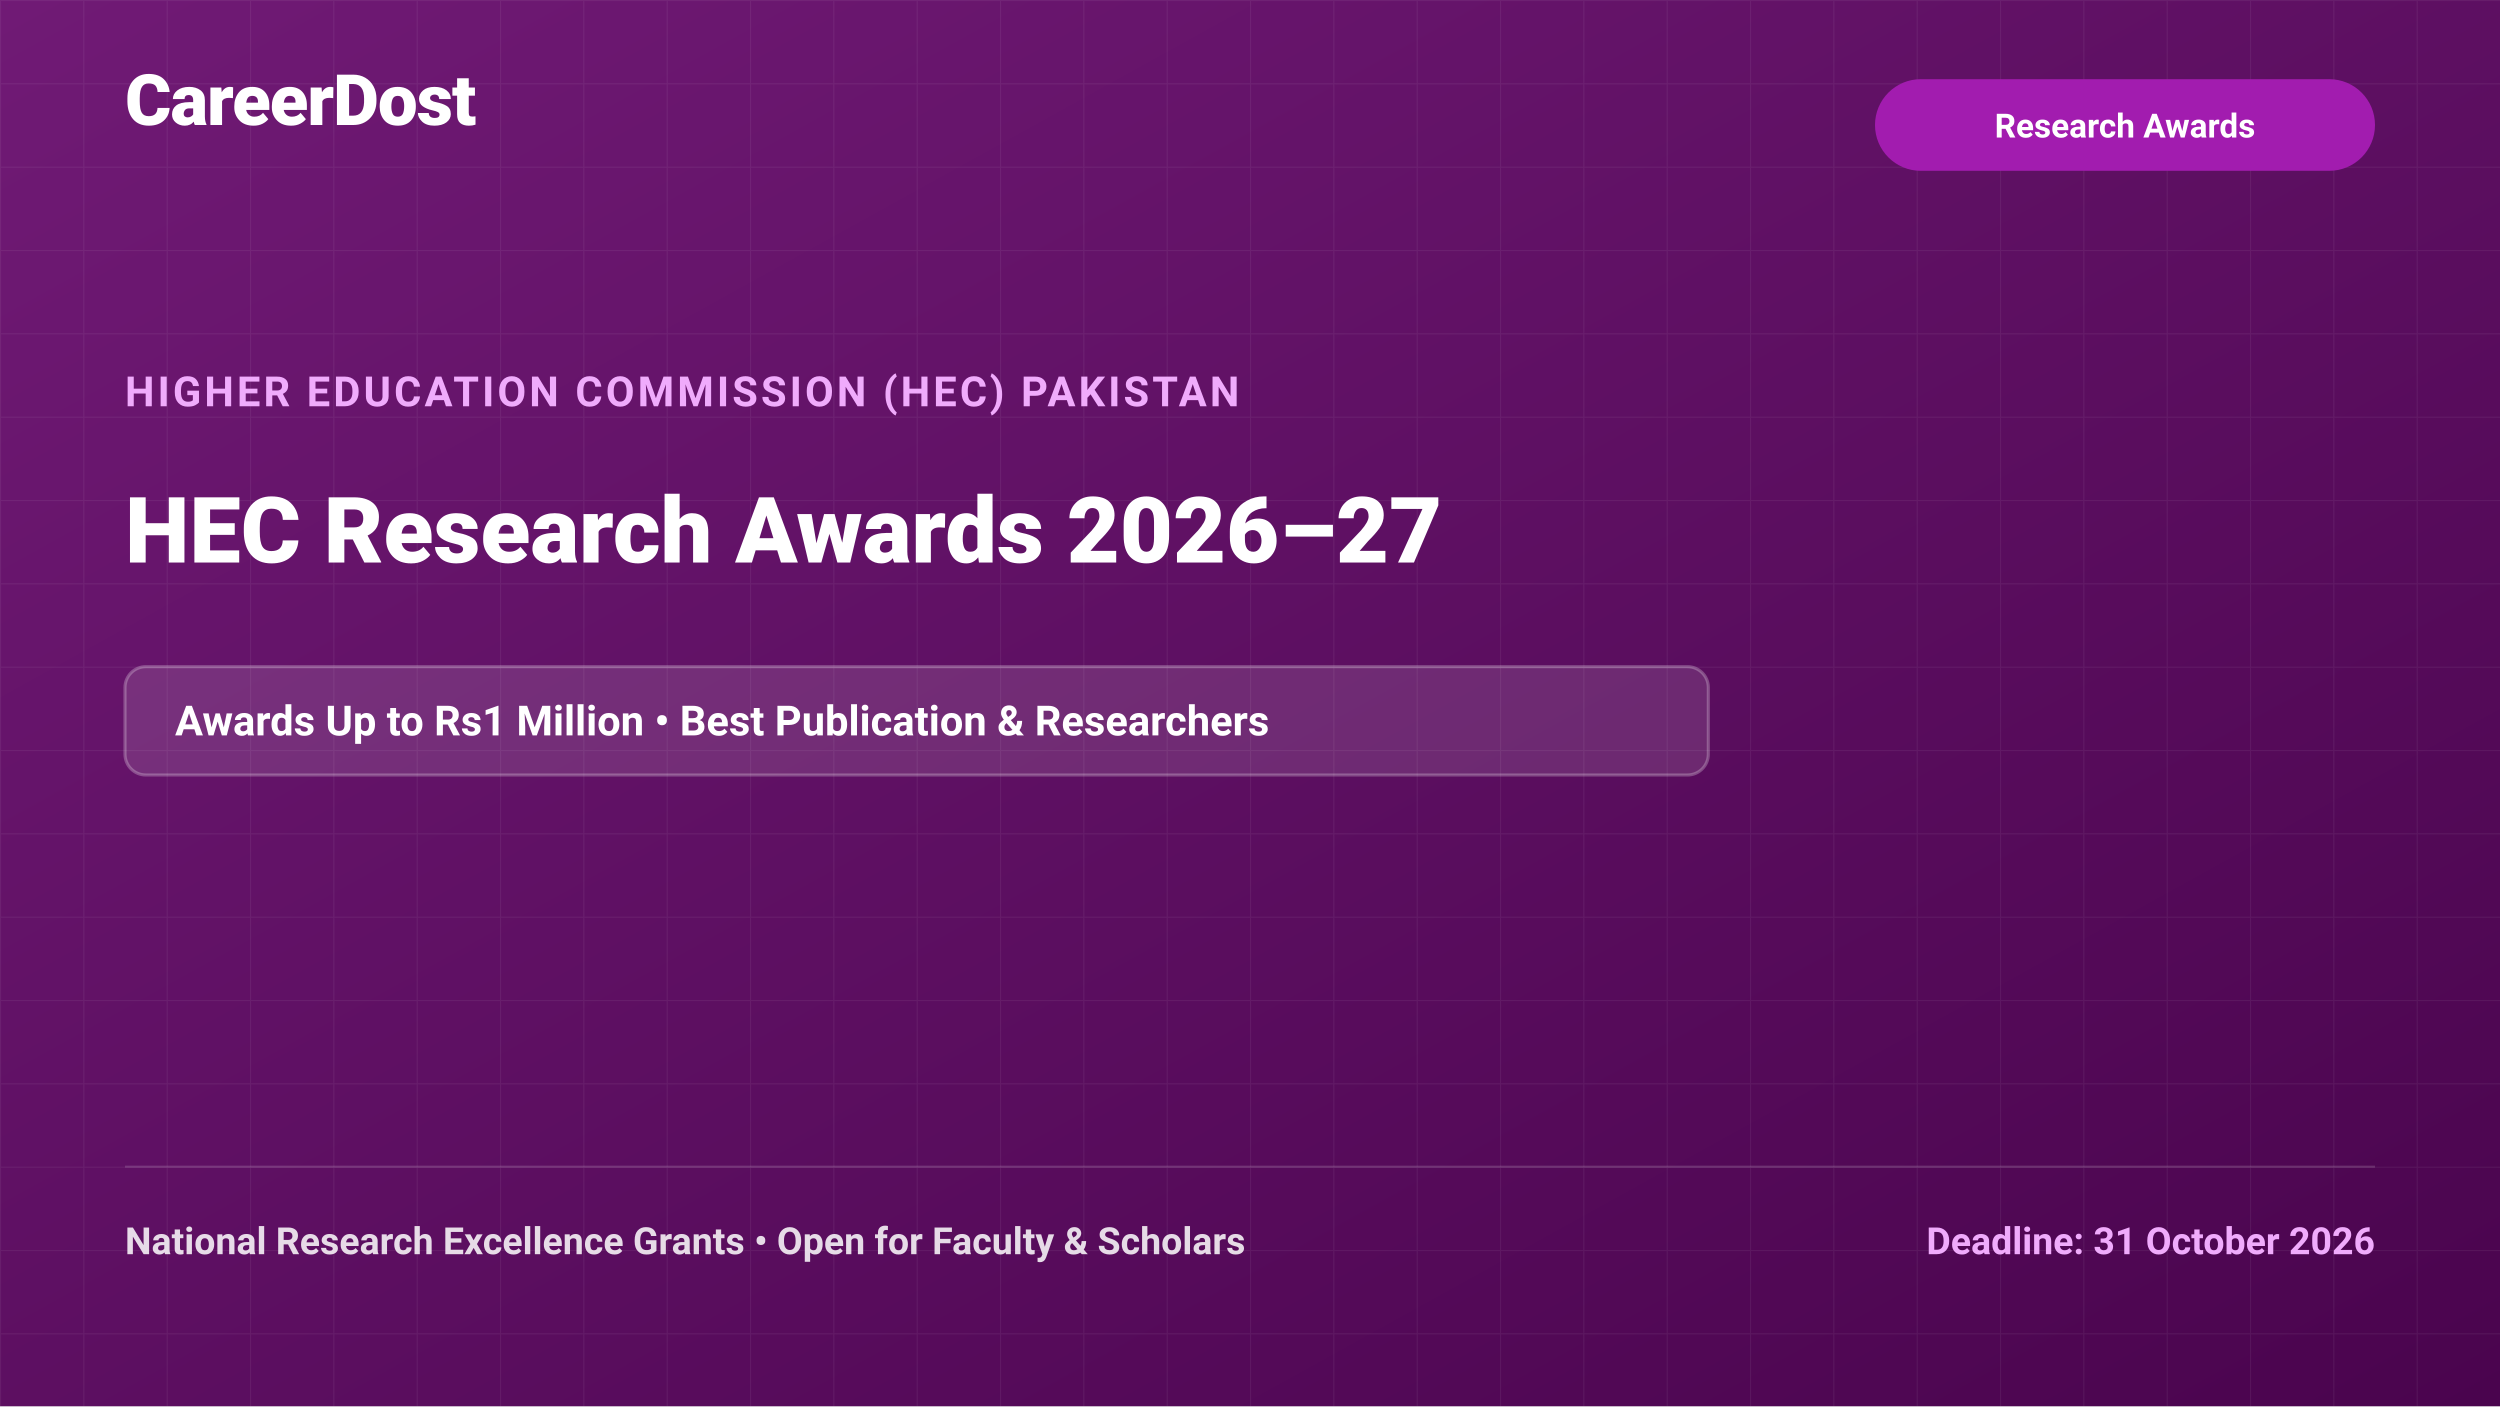
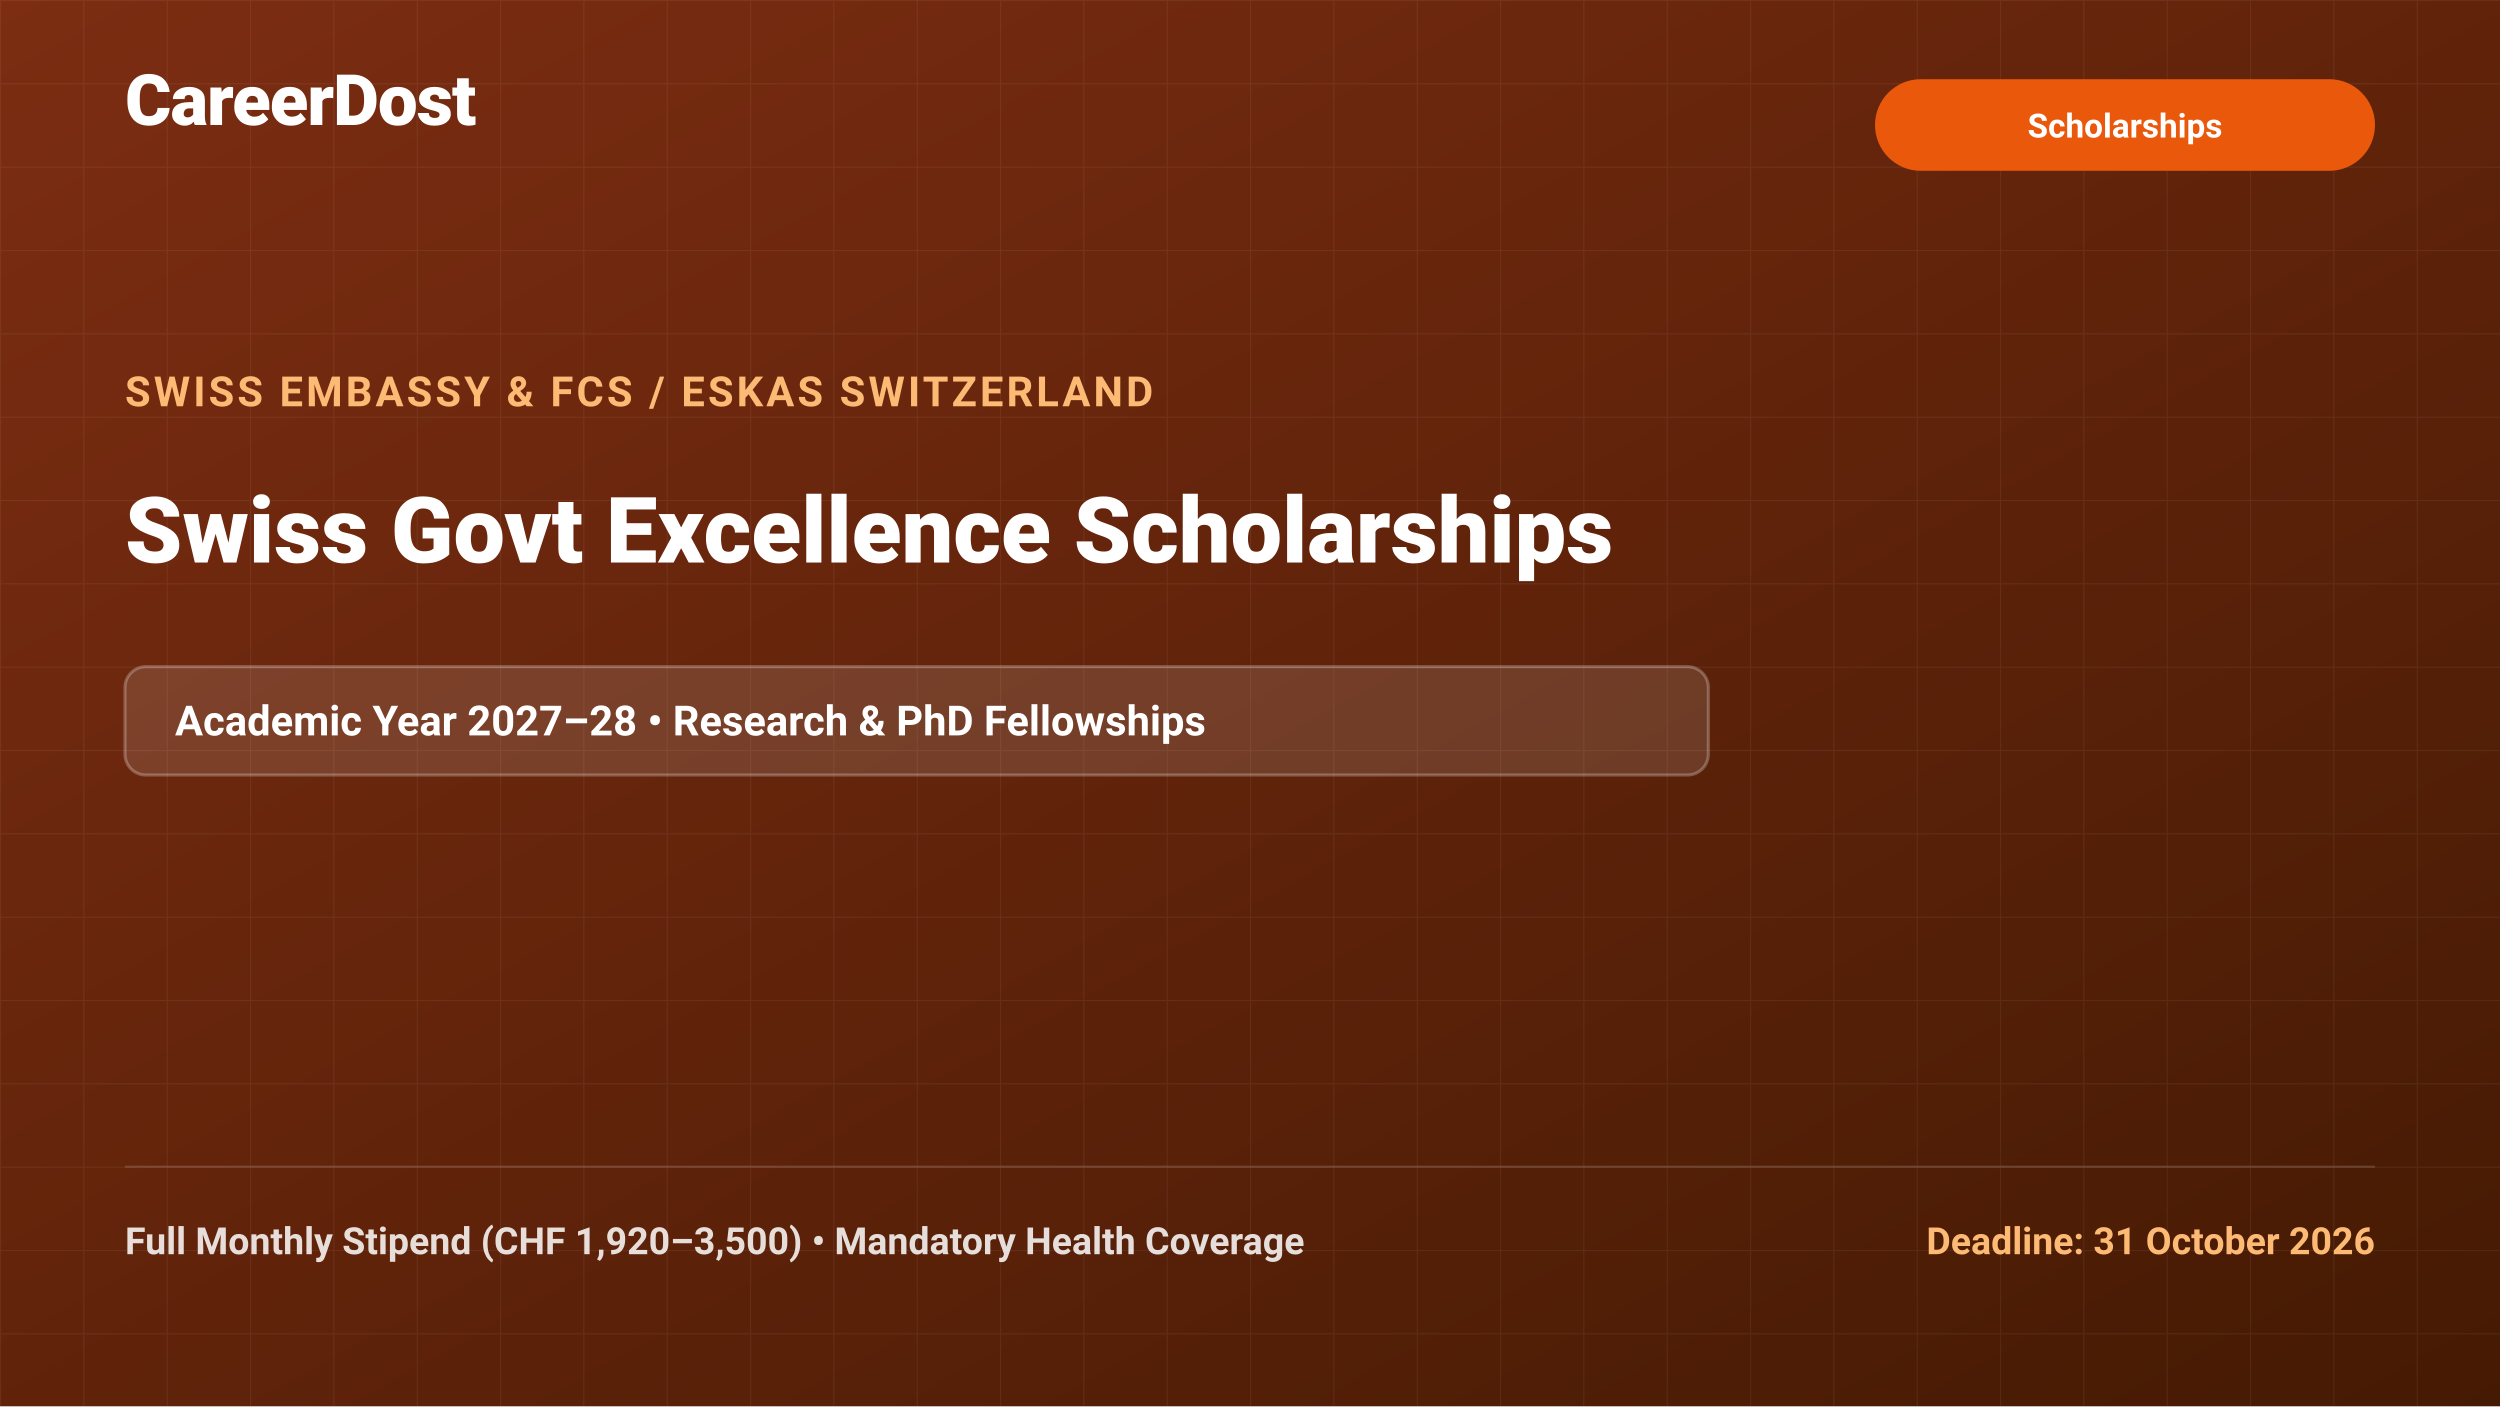
<svg xmlns="http://www.w3.org/2000/svg" viewBox="0 0 1200 675" width="1200" height="675">
  <defs>
-     <linearGradient id="bgGrad_hec-outstanding-research-awards-2026-27" x1="0%" y1="0%" x2="100%" y2="100%">
-       <stop offset="0%" stop-color="#701a75" />
-       <stop offset="100%" stop-color="#4a044e" />
+     <linearGradient id="bgGrad_swiss-government-excellence-scholarships-2027" x1="0%" y1="0%" x2="100%" y2="100%">
+       <stop offset="0%" stop-color="#7c2d12" />
+       <stop offset="100%" stop-color="#451a03" />
    </linearGradient>
-     <pattern id="grid_hec-outstanding-research-awards-2026-27" width="40" height="40" patternUnits="userSpaceOnUse">
+     <pattern id="grid_swiss-government-excellence-scholarships-2027" width="40" height="40" patternUnits="userSpaceOnUse">
      <path d="M 40 0 L 0 0 0 40" fill="none" stroke="rgba(255,255,255,0.06)" stroke-width="1" />
    </pattern>
  </defs>
-   <rect width="1200" height="675" fill="url(#bgGrad_hec-outstanding-research-awards-2026-27)" />
-   <rect width="1200" height="675" fill="url(#grid_hec-outstanding-research-awards-2026-27)" />
+   <rect width="1200" height="675" fill="url(#bgGrad_swiss-government-excellence-scholarships-2027)" />
+   <rect width="1200" height="675" fill="url(#grid_swiss-government-excellence-scholarships-2027)" />
  <g transform="translate(60, 60)">
    <text font-family="'Segoe UI', -apple-system, BlinkMacSystemFont, Roboto, sans-serif" font-weight="900" font-size="34" fill="#ffffff" letter-spacing="-0.5">
      CareerDost
    </text>
-     <rect x="840" y="-22" width="240" height="44" rx="22" fill="#a21caf" />
+     <rect x="840" y="-22" width="240" height="44" rx="22" fill="#ea580c" />
    <text x="960" y="6" font-family="'Segoe UI', -apple-system, BlinkMacSystemFont, Roboto, sans-serif" font-weight="700" font-size="16" fill="#ffffff" text-anchor="middle">
-       Research Awards
+       Scholarships
    </text>
  </g>
  <g transform="translate(60, 195)">
-     <text font-family="'Segoe UI', -apple-system, BlinkMacSystemFont, Roboto, sans-serif" font-weight="700" font-size="20" fill="#f0abfc" letter-spacing="1.5">
-       HIGHER EDUCATION COMMISSION (HEC) PAKISTAN
+     <text font-family="'Segoe UI', -apple-system, BlinkMacSystemFont, Roboto, sans-serif" font-weight="700" font-size="20" fill="#fdba74" letter-spacing="1.5">
+       SWISS EMBASSY &amp; FCS / ESKAS SWITZERLAND
    </text>
    <text y="75" font-family="'Segoe UI', -apple-system, BlinkMacSystemFont, Roboto, sans-serif" font-weight="800" font-size="44" fill="#ffffff">
-       HEC Research Awards 2026–27
+       Swiss Govt Excellence Scholarships
    </text>
    <rect y="125" width="760" height="52" rx="10" fill="rgba(255, 255, 255, 0.12)" stroke="rgba(255, 255, 255, 0.25)" stroke-width="1.5" />
    <text x="24" y="158" font-family="'Segoe UI', -apple-system, BlinkMacSystemFont, Roboto, sans-serif" font-weight="700" font-size="20" fill="#ffffff">
-       Awards Up to Rs1 Million • Best Publication &amp; Researchers
+       Academic Year 2027–28 • Research &amp; PhD Fellowships
    </text>
  </g>
  <g transform="translate(60, 560)">
    <line x1="0" y1="0" x2="1080" y2="0" stroke="rgba(255,255,255,0.15)" stroke-width="1" />
    <text y="42" font-family="'Segoe UI', -apple-system, BlinkMacSystemFont, Roboto, sans-serif" font-weight="600" font-size="18" fill="rgba(255,255,255,0.85)">
-       National Research Excellence Grants • Open for Faculty &amp; Scholars
+       Full Monthly Stipend (CHF 1,920–3,500) • Mandatory Health Coverage
    </text>
-     <text x="1080" y="42" font-family="'Segoe UI', -apple-system, BlinkMacSystemFont, Roboto, sans-serif" font-weight="700" font-size="18" fill="#f0abfc" text-anchor="end">
+     <text x="1080" y="42" font-family="'Segoe UI', -apple-system, BlinkMacSystemFont, Roboto, sans-serif" font-weight="700" font-size="18" fill="#fdba74" text-anchor="end">
      Deadline: 31 October 2026
    </text>
  </g>
</svg>
